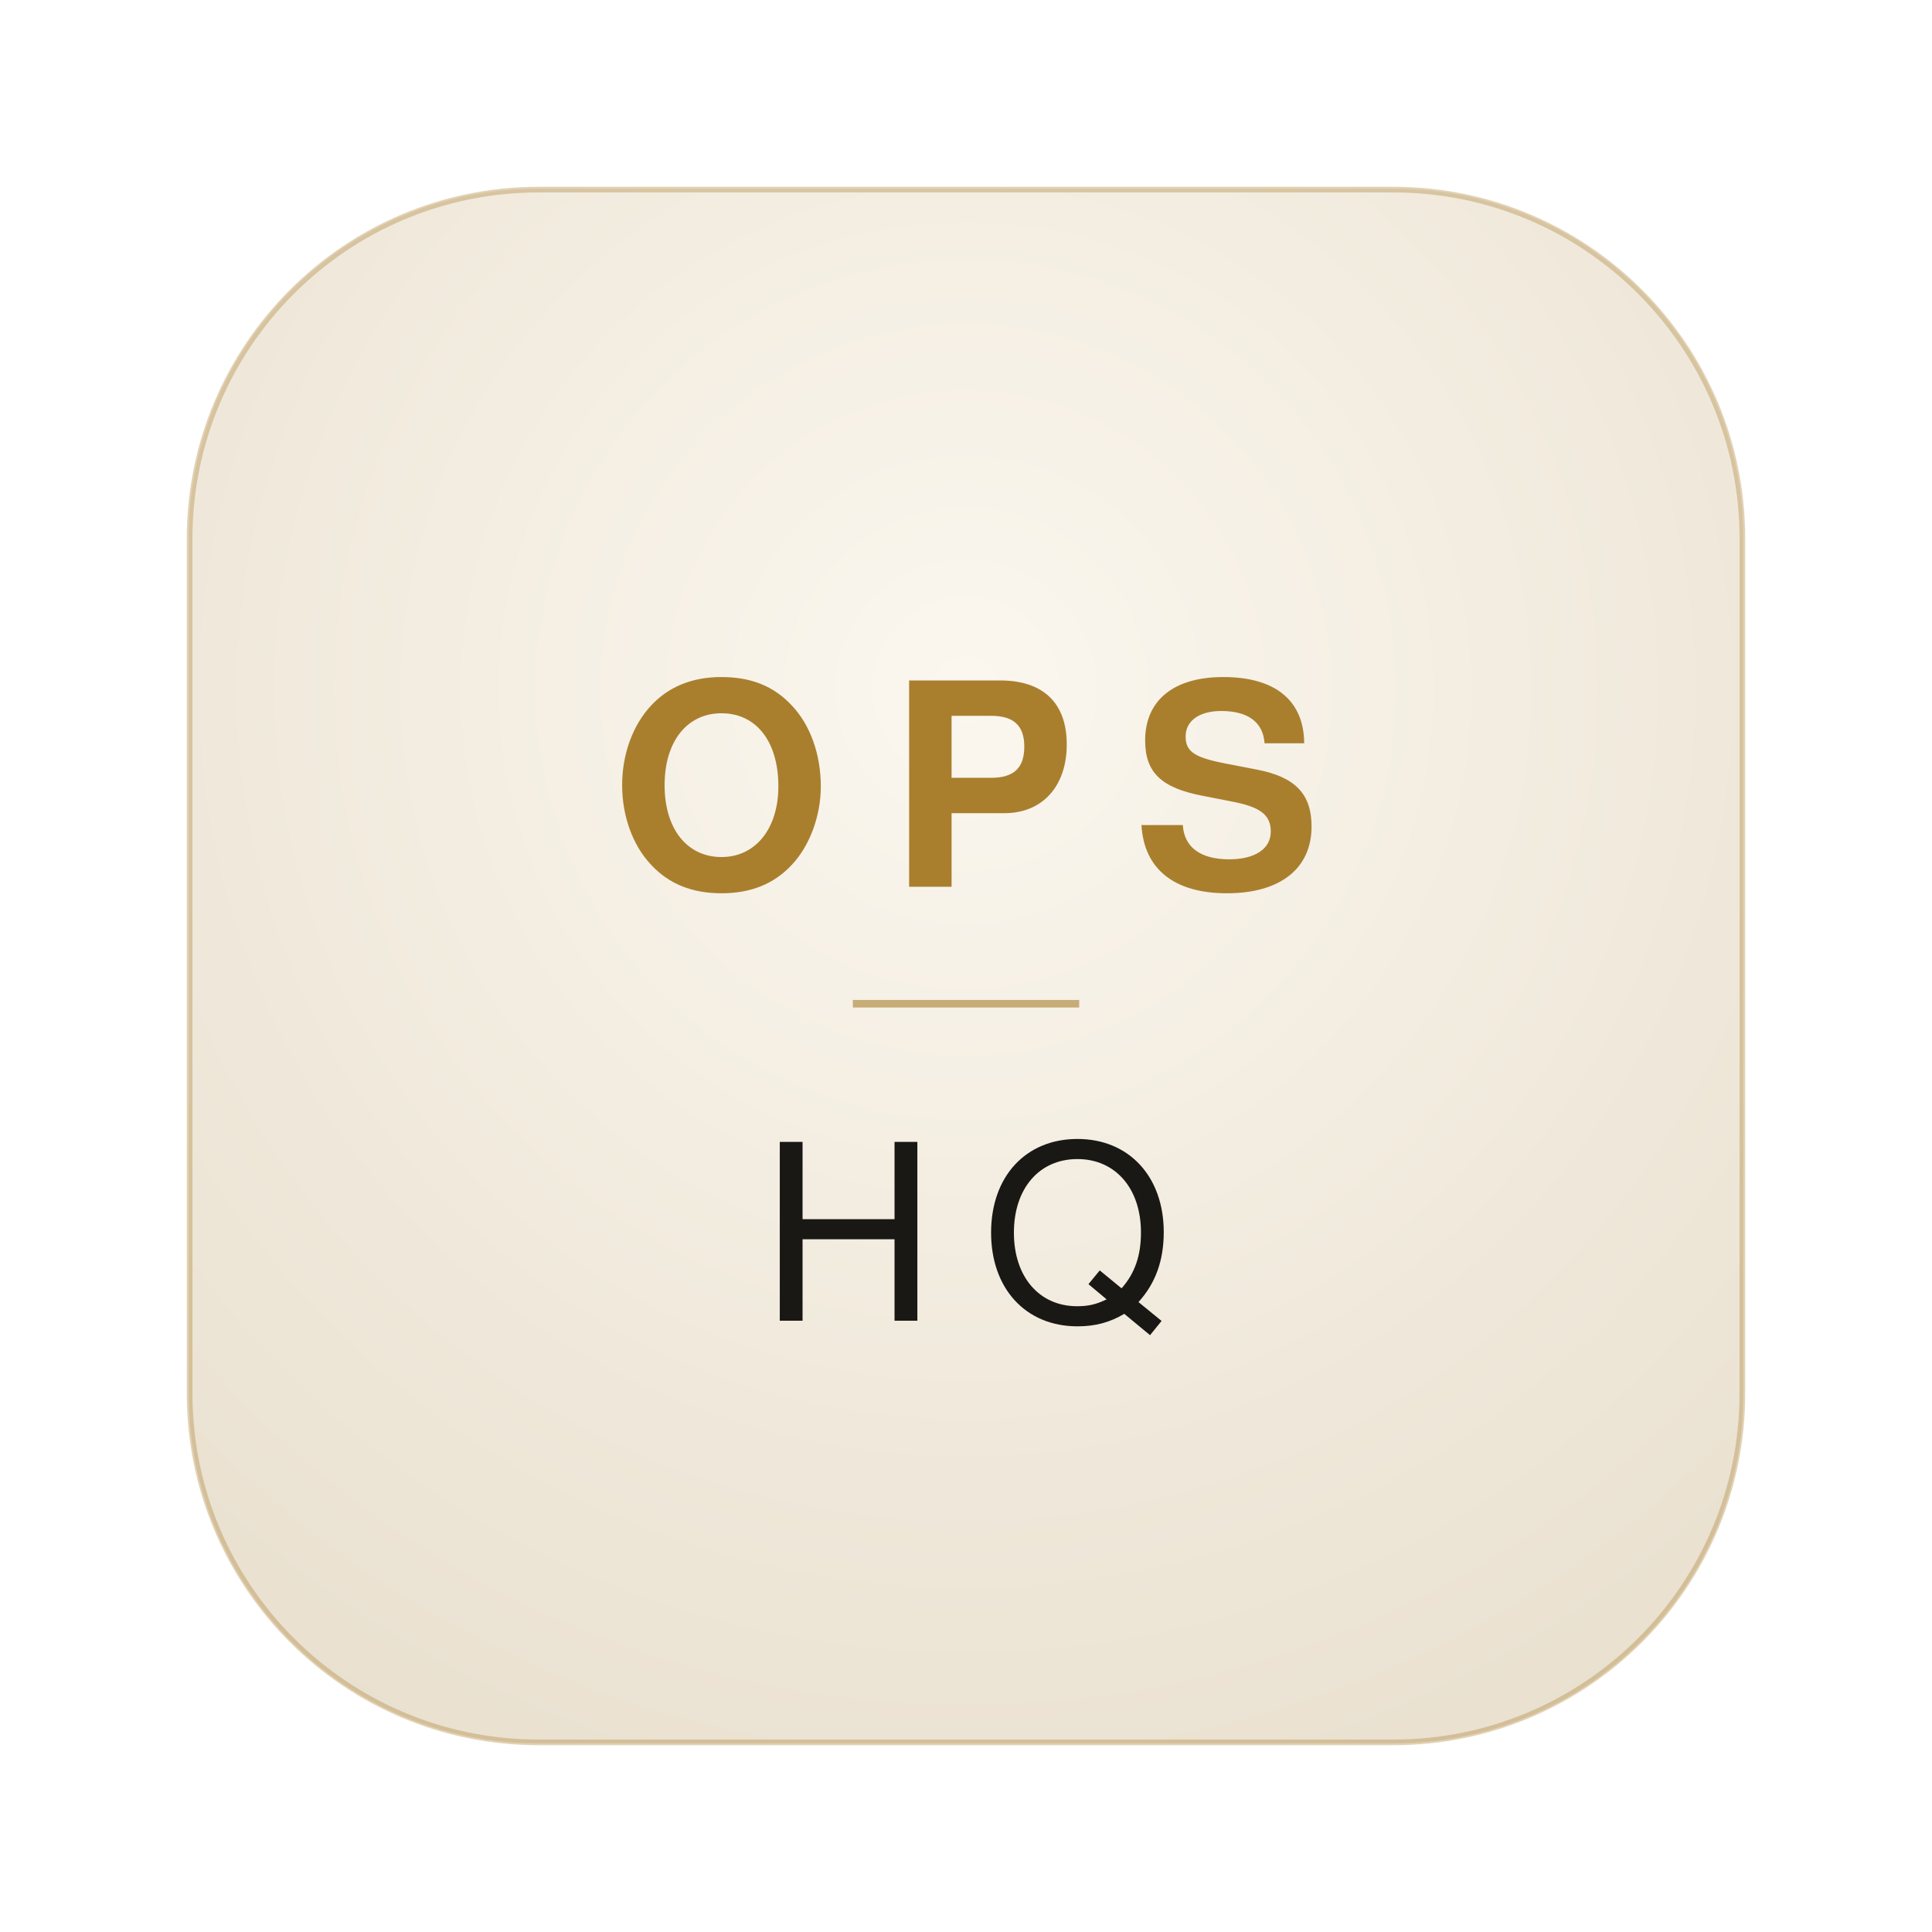
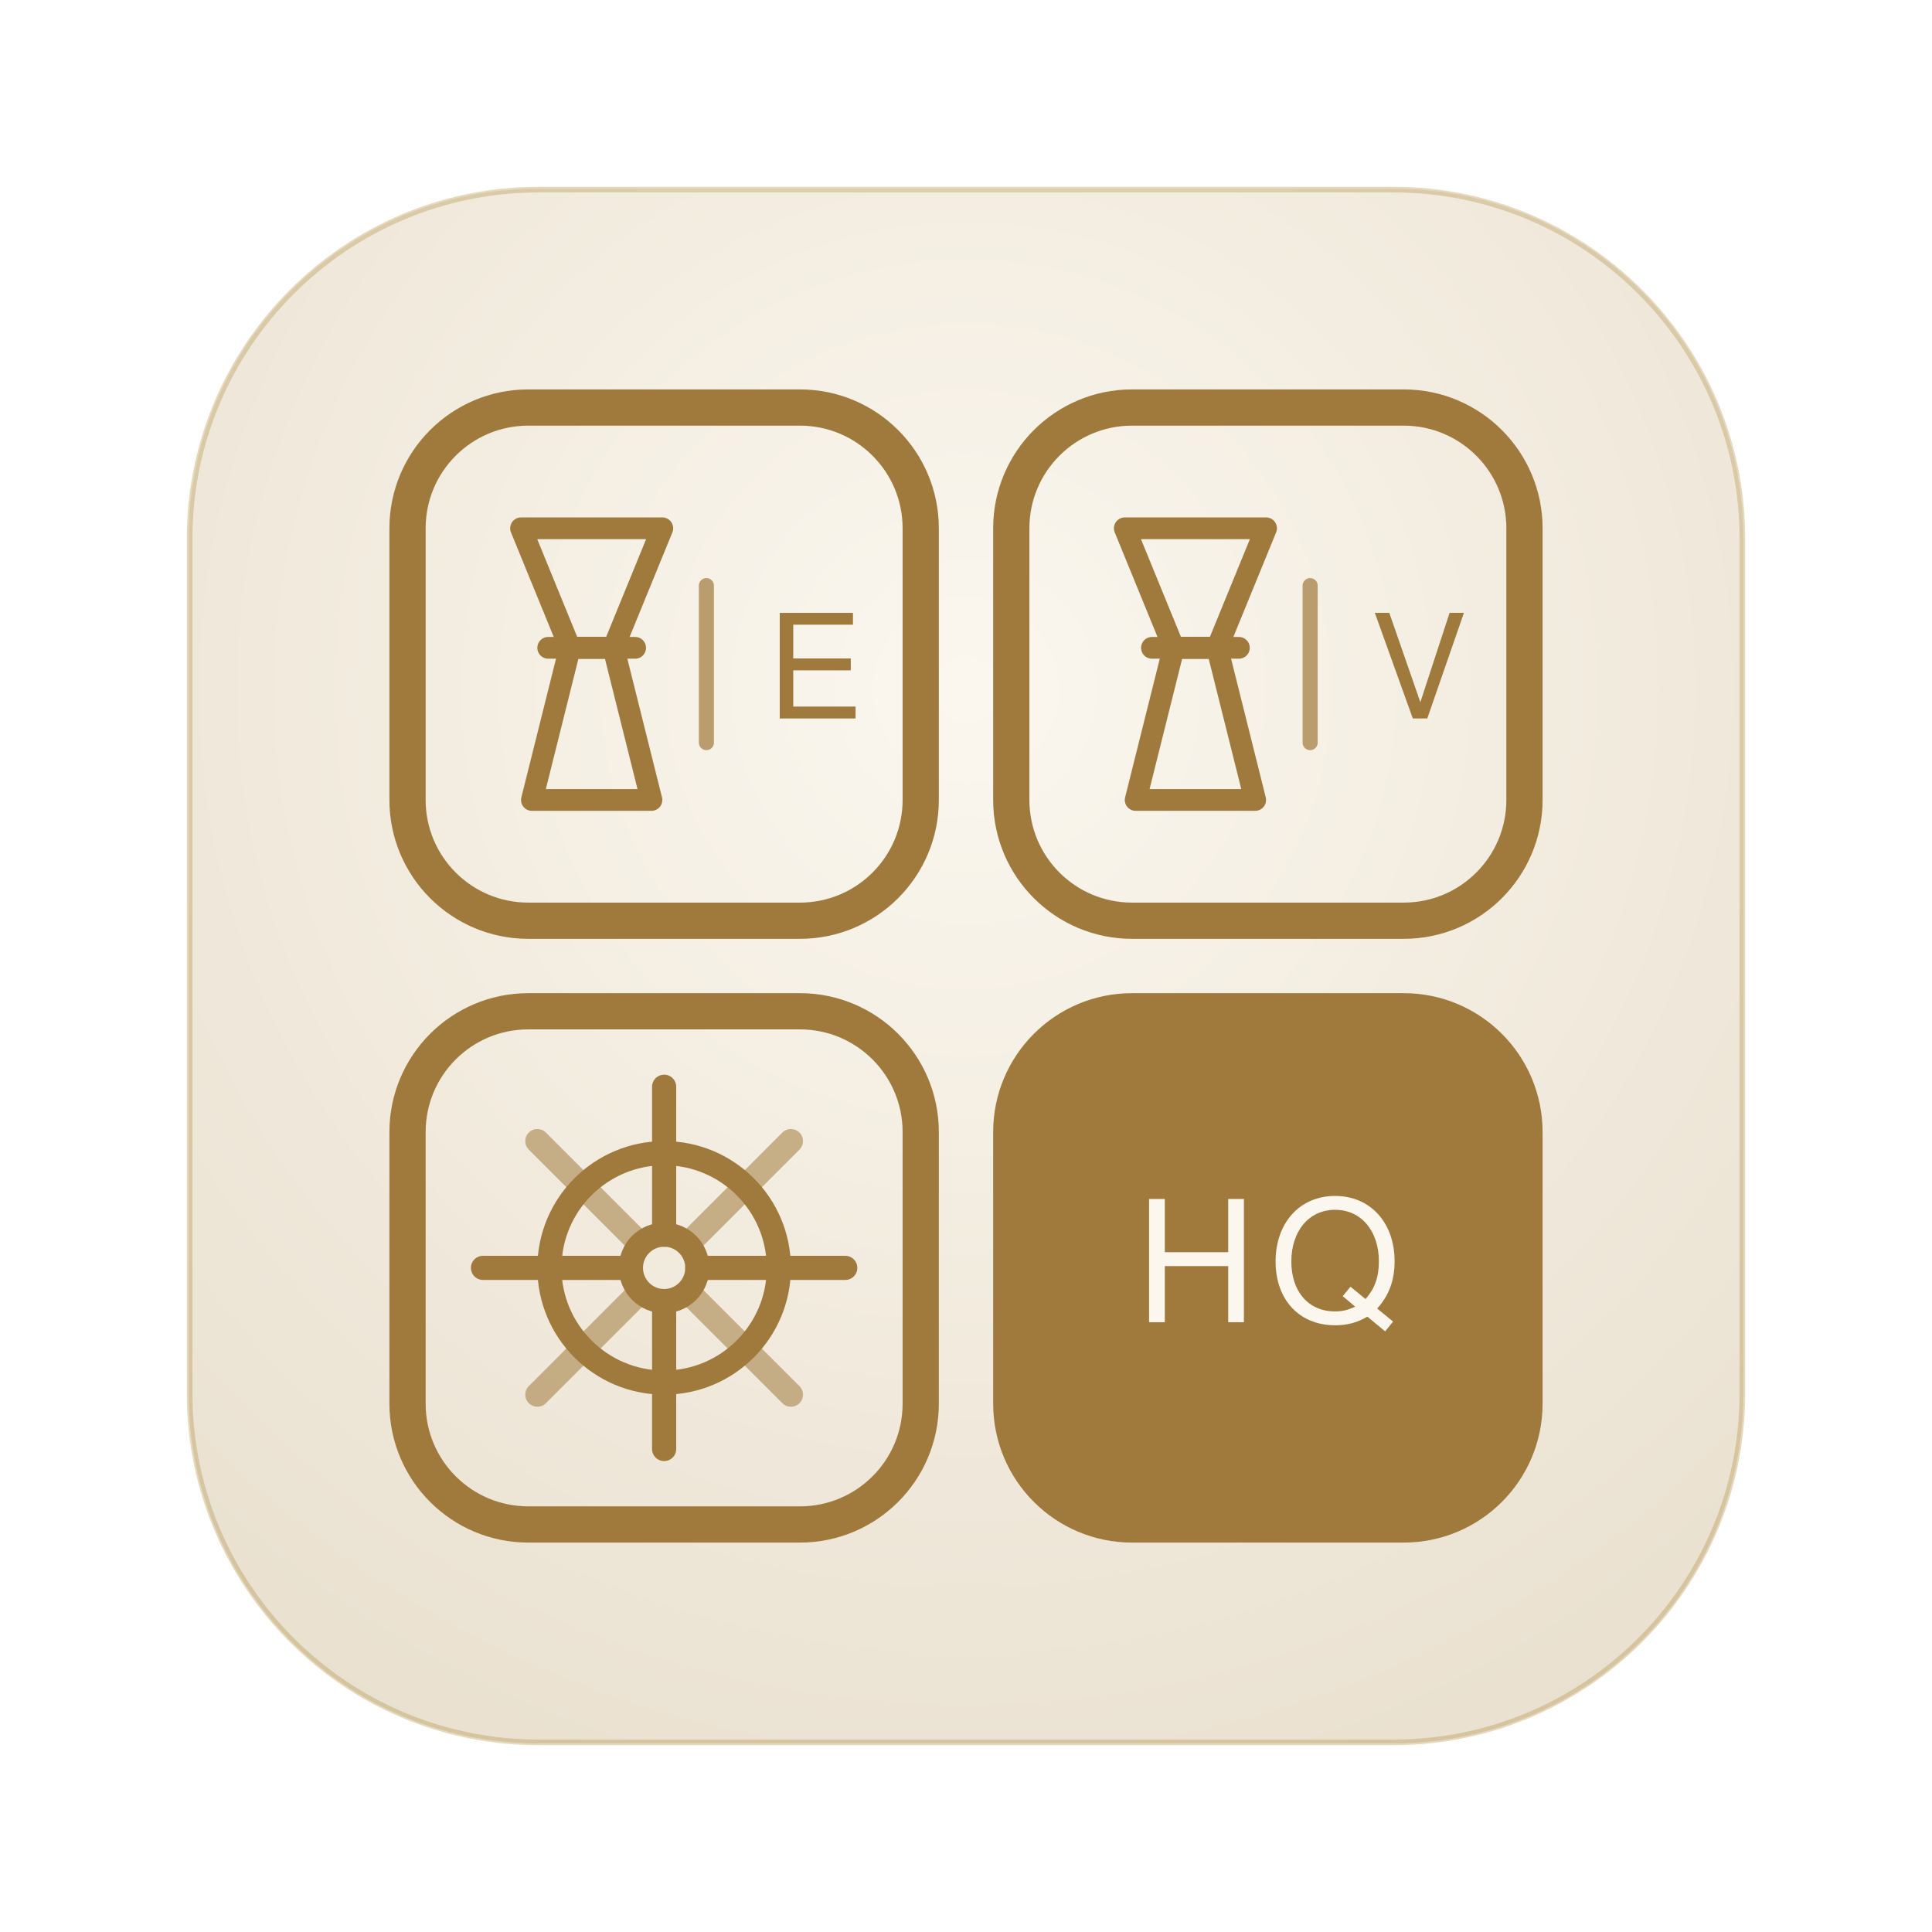
- <svg xmlns="http://www.w3.org/2000/svg" width="1024" height="1024" viewBox="0 0 1024 1024">
+ <svg xmlns="http://www.w3.org/2000/svg" width="1024" height="1024" viewBox="-512 -512 1024 1024">
  <defs>
    <radialGradient id="g" cx="50%" cy="32%" r="78%">
      <stop offset="0" stop-color="#fbf7ef" />
      <stop offset="1" stop-color="#e9e0cf" />
    </radialGradient>
  </defs>
-   <rect x="100" y="100" width="824" height="824" rx="185" fill="url(#g)" />
-   <rect x="100.5" y="100.5" width="823" height="823" rx="185" fill="none" stroke="#a97f2e" stroke-opacity=".35" stroke-width="3" />
-   <text x="512" y="470" text-anchor="middle" font-family="Helvetica Neue, Helvetica, Arial" font-weight="700" font-size="150" letter-spacing="30" fill="#a97f2e">OPS</text>
-   <rect x="452" y="530" width="120" height="4" fill="#a97f2e" opacity=".6" />
-   <text x="512" y="700" text-anchor="middle" font-family="Helvetica Neue, Helvetica, Arial" font-weight="300" font-size="130" letter-spacing="24" fill="#1a1814">HQ</text>
+   <rect x="-412" y="-412" width="824" height="824" rx="185" fill="url(#g)" />
+   <rect x="-411.5" y="-411.5" width="823" height="823" rx="185" fill="none" stroke="#a97f2e" stroke-opacity=".3" stroke-width="3" />
+   <g transform="scale(1.6)">
+     <g fill="none" stroke="#a07a3c" stroke-linecap="round" stroke-linejoin="round" stroke-width="12">
+       <rect x="-185" y="-185" width="170" height="170" rx="40" />
+       <rect x="15" y="-185" width="170" height="170" rx="40" />
+       <rect x="-185" y="15" width="170" height="170" rx="40" />
+       <g transform="translate(-124 -100)" stroke-width="8">
+         <g transform="scale(.9)">
+           <path d="M-26 -50H26L8 -6H-8Z" />
+           <path d="M-8 -6H8L22 50H-22Z" />
+           <path d="M-16 -6H16" />
+         </g>
+       </g>
+       <path d="M-86 -126V-74M114 -126V-74" stroke-width="5" stroke-opacity=".7" />
+       <text x="-50" y="-82" font-family="Helvetica Neue" font-size="48" font-weight="400" fill="#a07a3c" stroke="none" text-anchor="middle">E</text>
+       <g transform="translate(76 -100)" stroke-width="8">
+         <g transform="scale(.9)">
+           <path d="M-26 -50H26L8 -6H-8Z" />
+           <path d="M-8 -6H8L22 50H-22Z" />
+           <path d="M-16 -6H16" />
+         </g>
+       </g>
+       <text x="150" y="-82" font-family="Helvetica Neue" font-size="48" font-weight="400" fill="#a07a3c" stroke="none" text-anchor="middle">V</text>
+       <g transform="translate(-100 100)" stroke-width="8">
+         <circle r="38" />
+         <circle r="11" />
+         <path d="M0 -11V-60M0 11V60M-11 0H-60M11 0H60" />
+         <path d="M-8 -8L-42 -42M8 8L42 42M8 -8L42 -42M-8 8L-42 42" stroke-opacity=".55" />
+       </g>
+       <rect x="15" y="15" width="170" height="170" rx="40" fill="#a07a3c" />
+       <text x="100" y="118" font-family="Helvetica Neue" font-size="56" font-weight="500" letter-spacing="4" fill="#fbf7ef" stroke="none" text-anchor="middle">HQ</text>
+     </g>
+   </g>
</svg>
